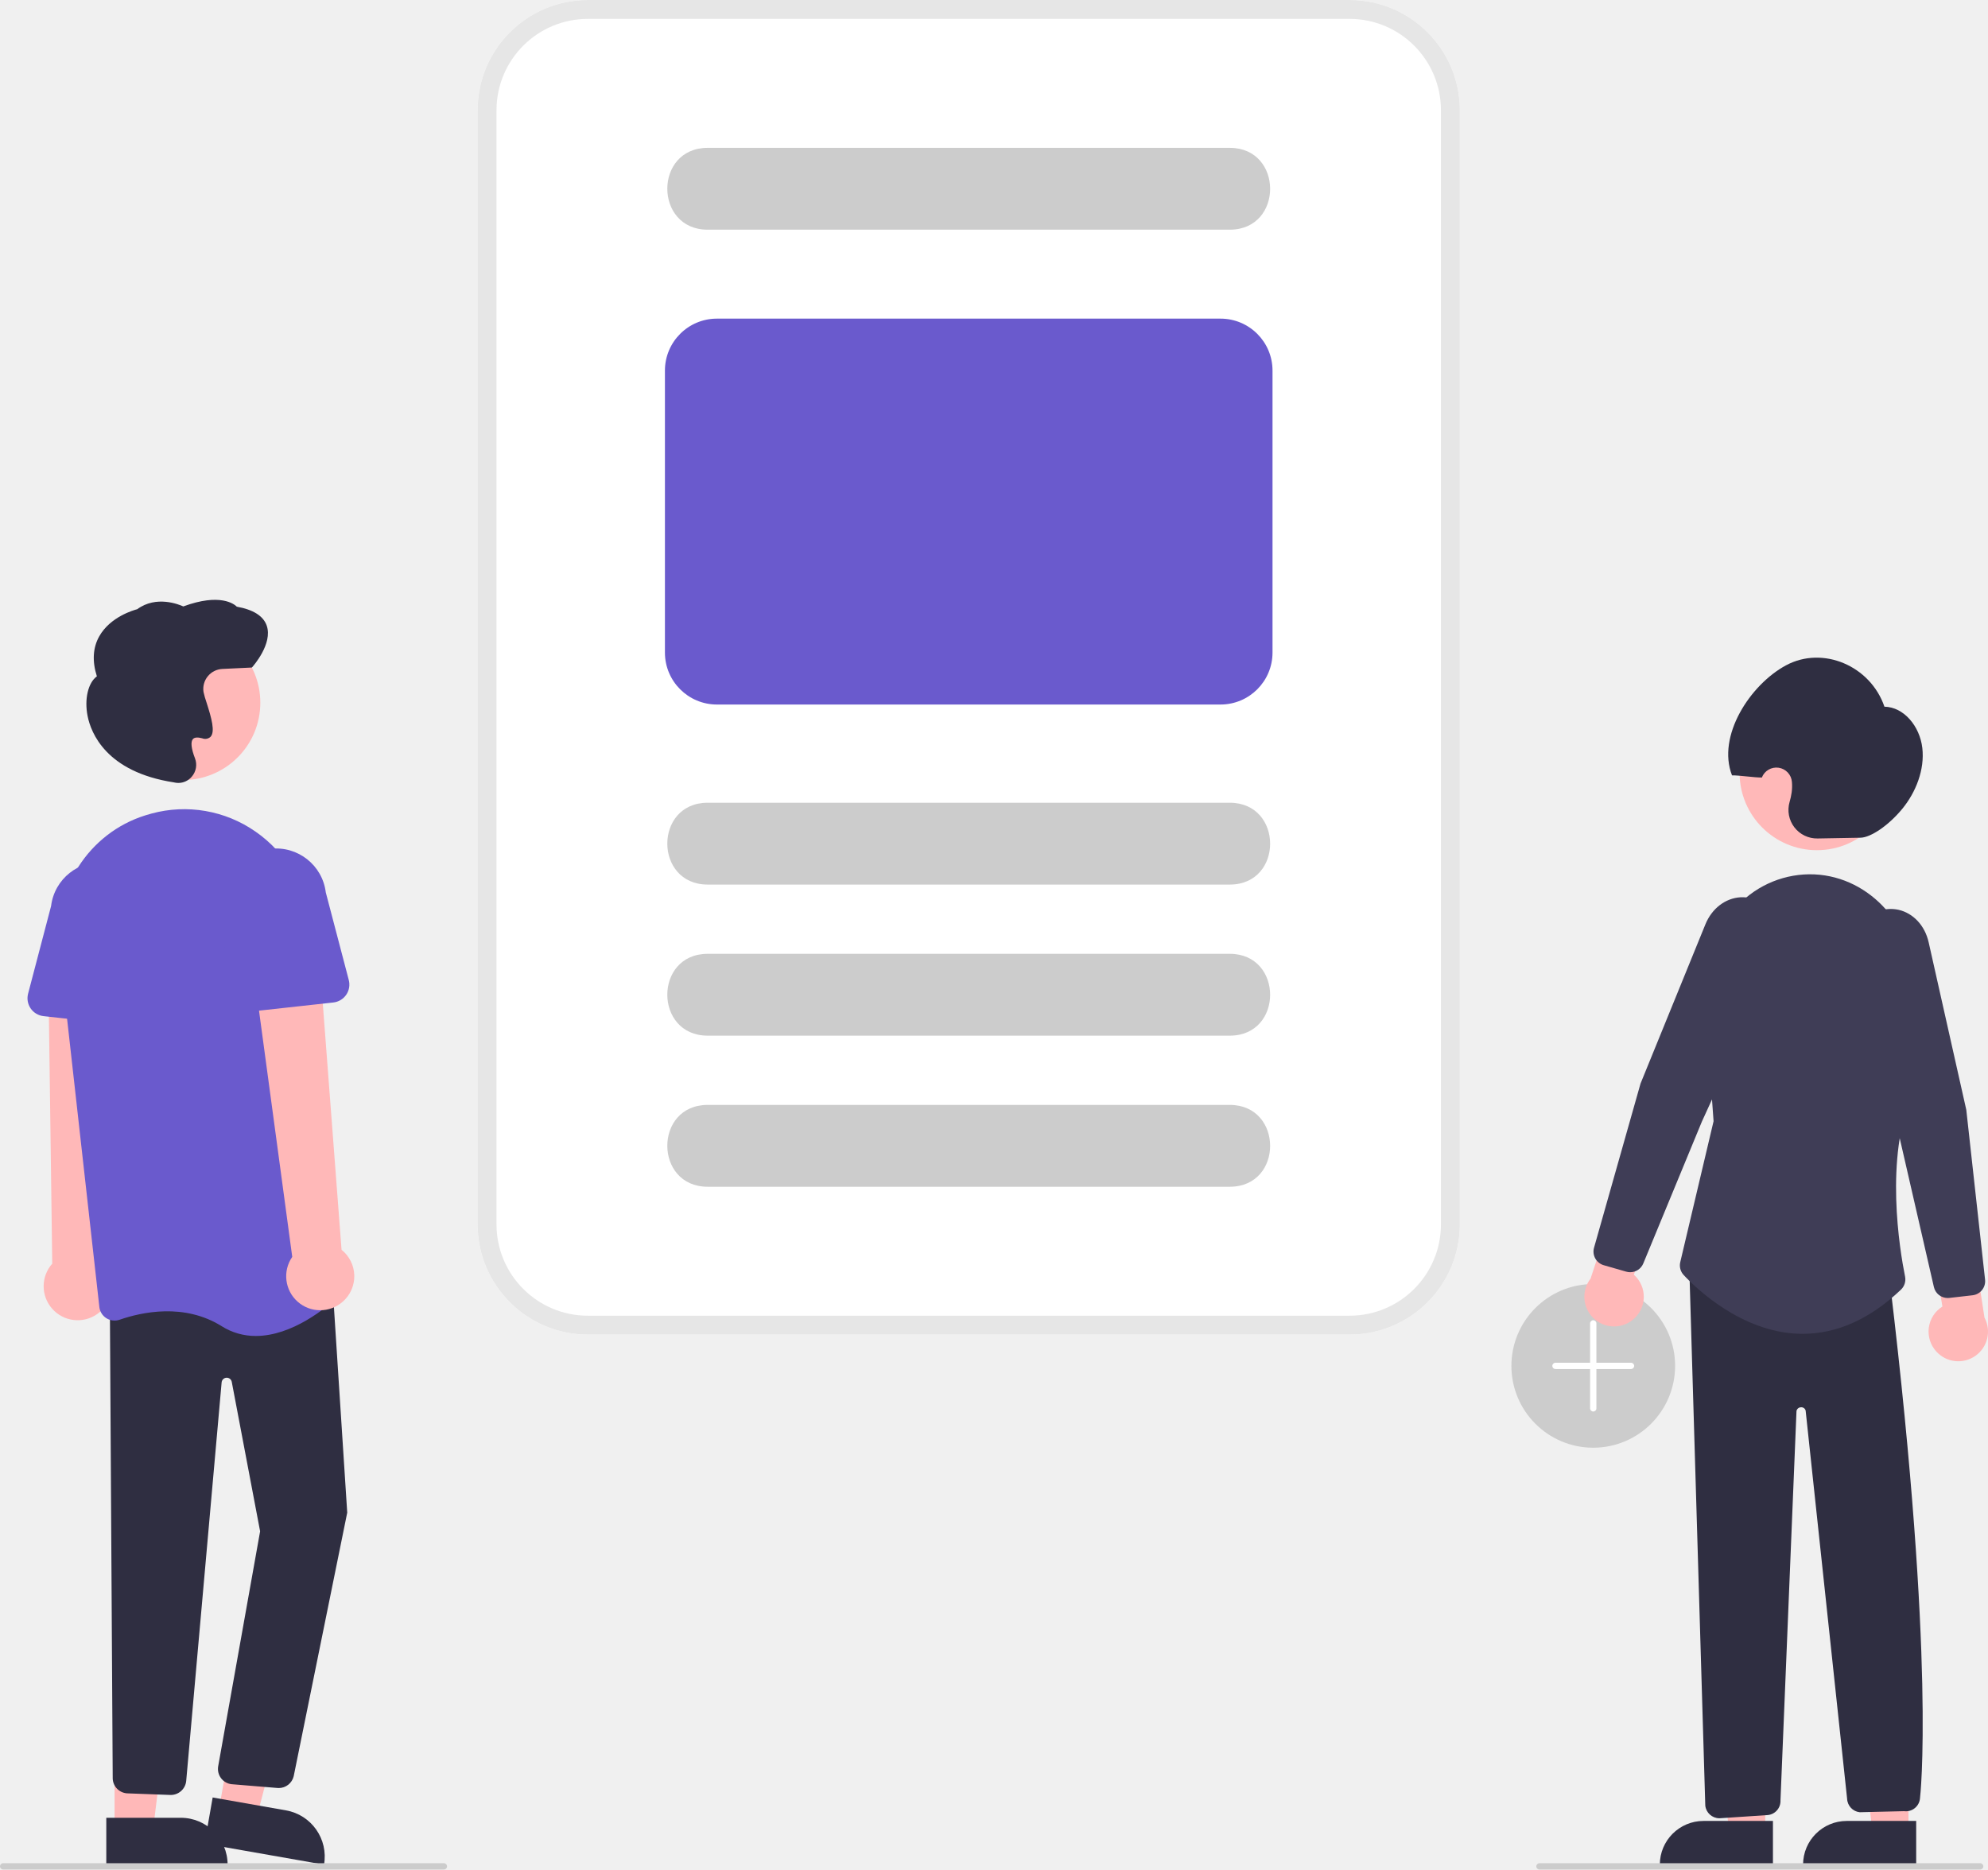
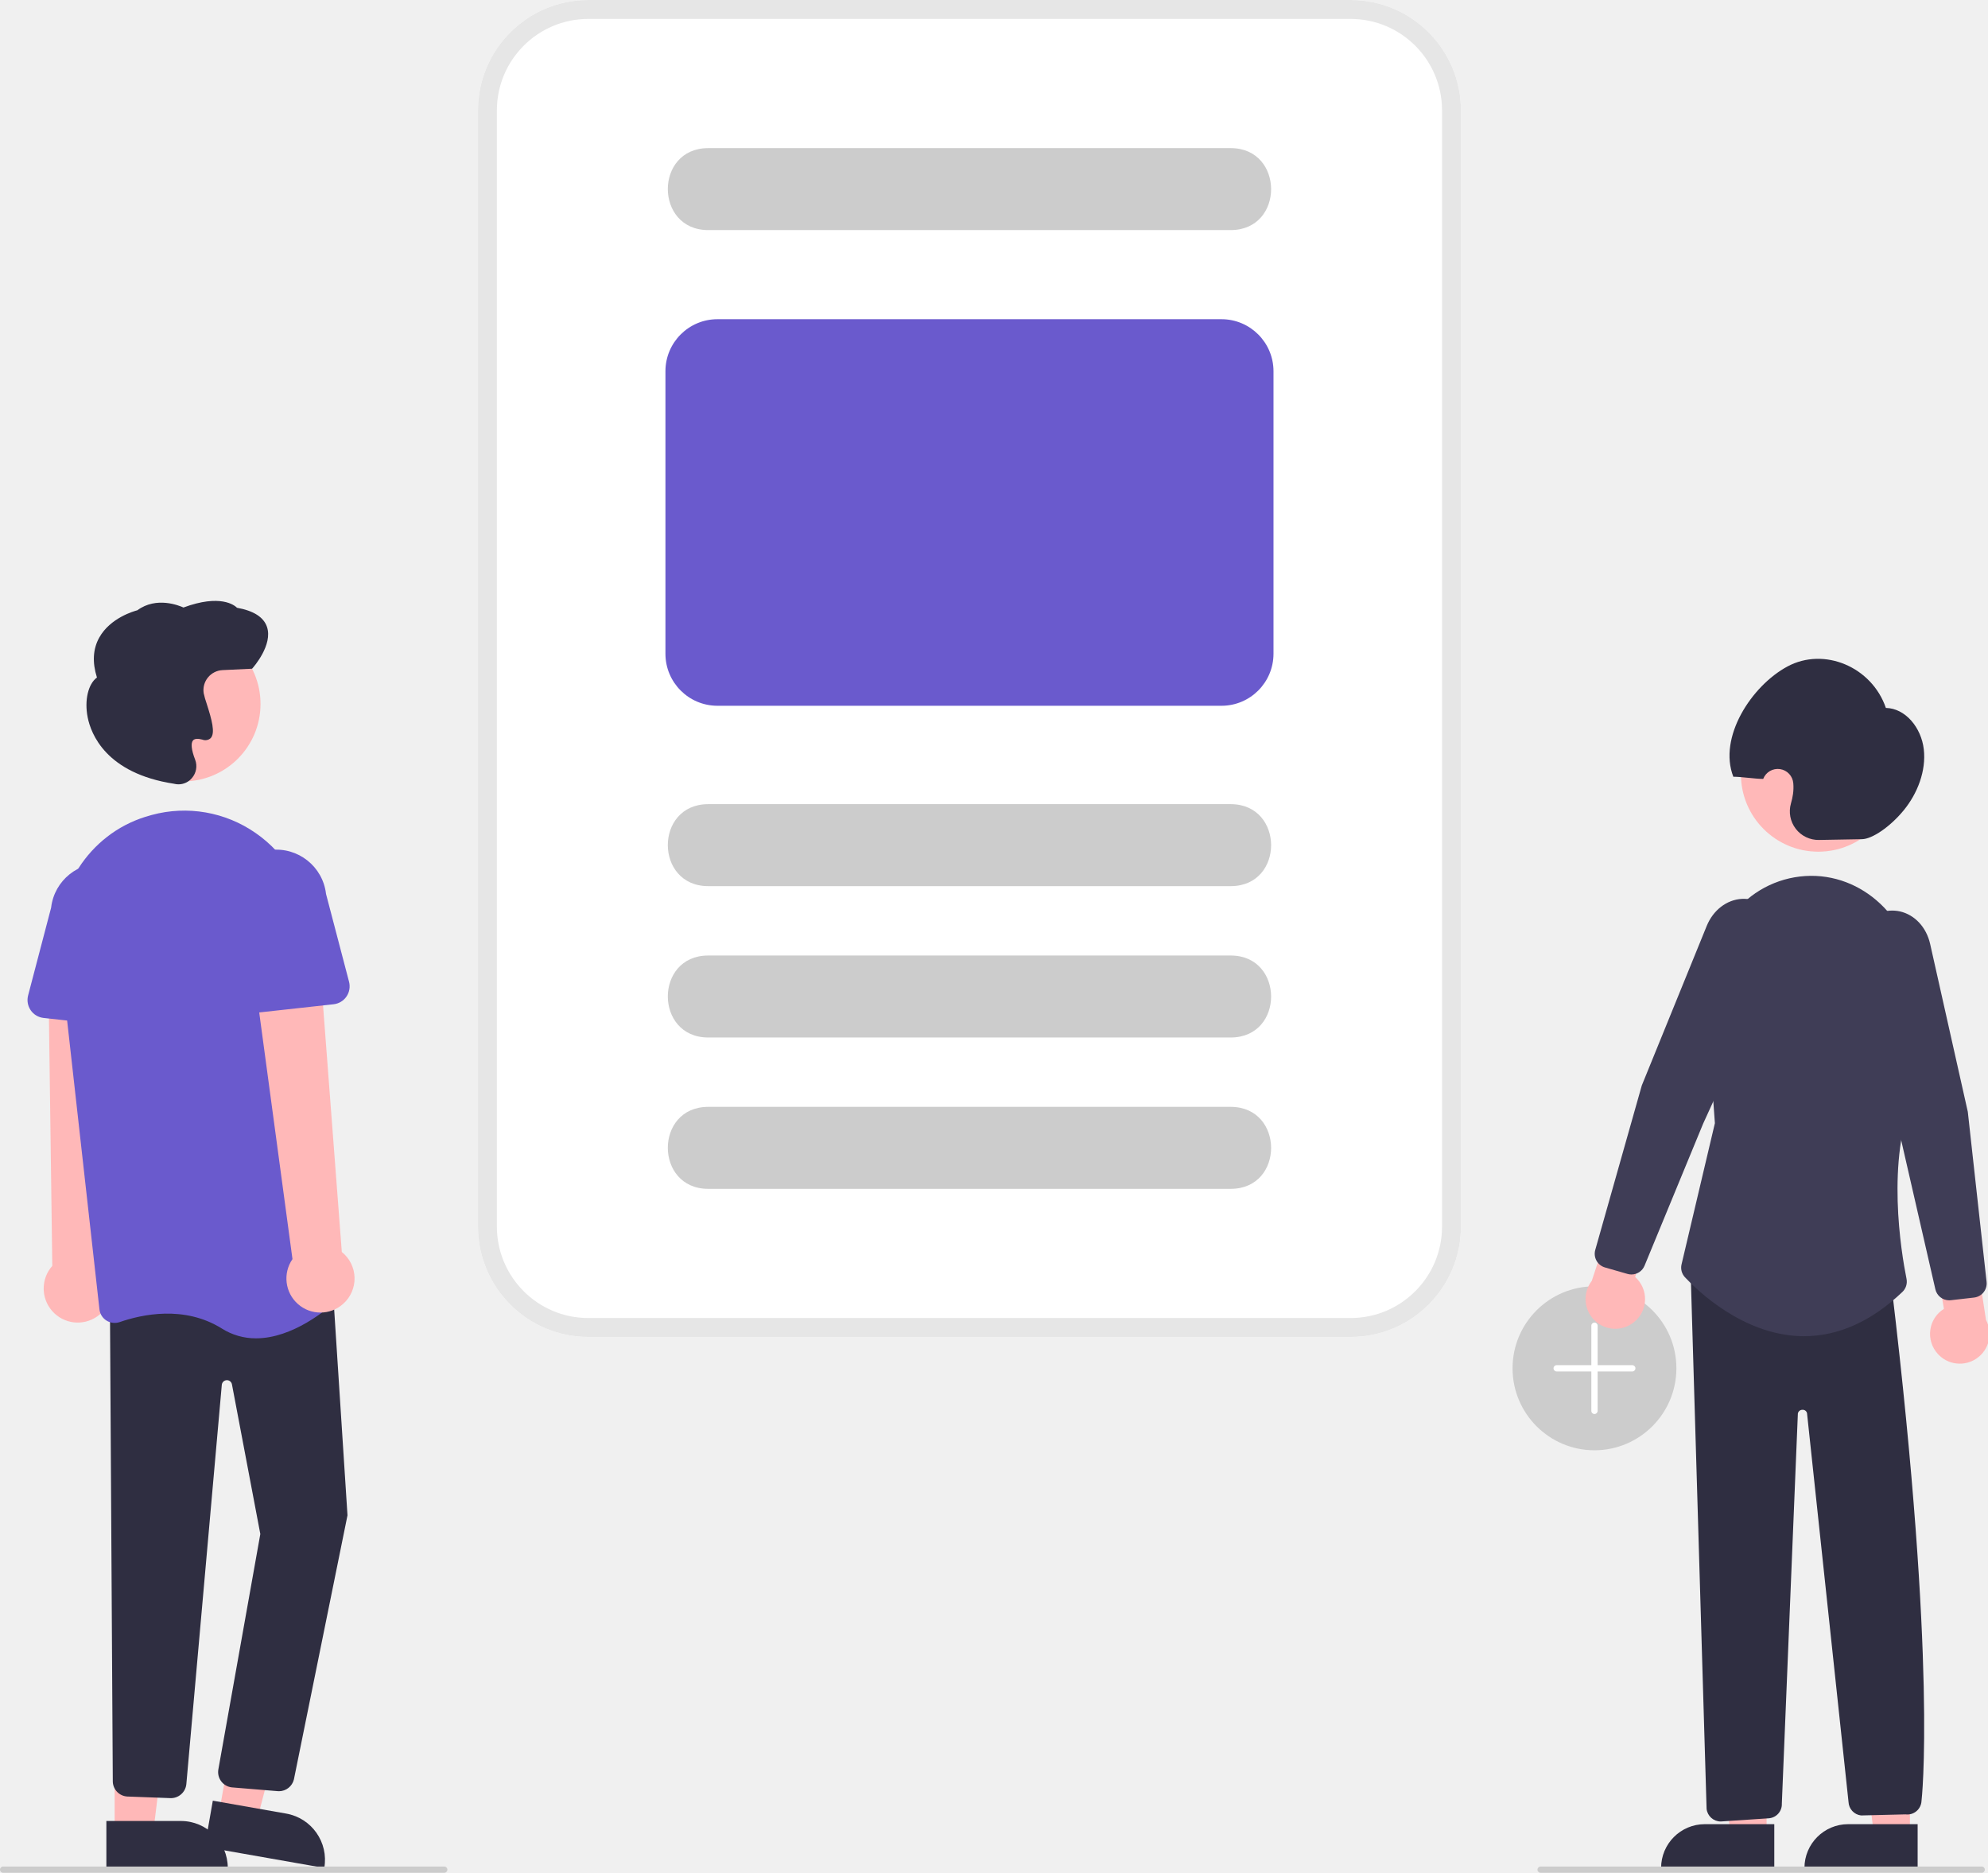
- <svg xmlns="http://www.w3.org/2000/svg" data-name="Layer 1" width="631.483" height="593.941" viewBox="0 0 631.483 593.941">
-   <path d="M790.353,612.97a26,26,0,1,1,26-26A26.029,26.029,0,0,1,790.353,612.97Z" transform="translate(-284.2586 -153.0295)" fill="#ccc" />
-   <path d="M802.353,585.97h-11v-12.5a1,1,0,0,0-2,0v12.5h-11a1,1,0,1,0,0,2h11v12.5a1,1,0,0,0,2,0v-12.5h11a1,1,0,0,0,0-2Z" transform="translate(-284.2586 -153.0295)" fill="#fff" />
-   <polygon points="606.22 581.779 594.788 581.778 589.352 537.682 606.224 537.683 606.22 581.779" fill="#ffb8b8" />
-   <path d="M586.622,578.511h22.048a0,0,0,0,1,0,0V592.393a0,0,0,0,1,0,0H572.74a0,0,0,0,1,0,0v0A13.882,13.882,0,0,1,586.622,578.511Z" fill="#2f2e41" />
-   <polygon points="560.72 581.779 549.288 581.778 543.852 537.682 560.724 537.683 560.72 581.779" fill="#ffb8b8" />
-   <path d="M541.122,578.511h22.048a0,0,0,0,1,0,0V592.393a0,0,0,0,1,0,0H527.24a0,0,0,0,1,0,0v0A13.882,13.882,0,0,1,541.122,578.511Z" fill="#2f2e41" />
-   <path d="M899.285,582.358a9.377,9.377,0,0,1,1.976-14.242l-3.541-21.133,12.318-5.284,4.581,29.915a9.428,9.428,0,0,1-15.334,10.745Z" transform="translate(-284.2586 -153.0295)" fill="#ffb8b8" />
-   <path d="M802.847,572.372a9.377,9.377,0,0,0,.404-14.373l6.984-20.258-11.276-7.246-9.46,28.747a9.428,9.428,0,0,0,13.349,13.13Z" transform="translate(-284.2586 -153.0295)" fill="#ffb8b8" />
-   <circle cx="577.139" cy="245.542" r="24.561" fill="#ffb8b8" />
-   <path d="M802.088,557.216a4.502,4.502,0,0,1-1.245-.176l-7.159-2.055a4.508,4.508,0,0,1-3.088-5.551l14.774-52.162,20.602-50.575c2.049-5.028,6.329-8.325,11.17-8.605a11.446,11.446,0,0,1,10.778,6.277h0a15.621,15.621,0,0,1,.357,13.771l-23.417,51.21-18.616,45.083A4.498,4.498,0,0,1,802.088,557.216Z" transform="translate(-284.2586 -153.0295)" fill="#3f3d56" />
-   <path d="M875.258,419.169l-13.647.243a9.074,9.074,0,0,1-8.896-11.59,21.128,21.128,0,0,0,.656-3.013,15.224,15.224,0,0,0,.09-3.354,4.952,4.952,0,0,0-9.554-1.408v0c-2.295.033-7.183-.715-9.478-.683-4.872-12.49,5.745-28.833,17.174-34.972,11.651-6.258,26.775.109,31.241,13.152,6.198.111,11.235,6.225,12.033,13.106s-2.032,14.067-6.363,19.342S878.497,419.112,875.258,419.169Z" transform="translate(-284.2586 -153.0295)" fill="#2f2e41" />
-   <path d="M830.4,730.691a4.515,4.515,0,0,1-4.461-4.01l-5.063-170.235,63.787,4.541.049.41c14.415,120.663,9.487,162.432,9.436,162.839a4.498,4.498,0,0,1-5.075,4.203l-14.097.338a4.498,4.498,0,0,1-3.989-4.296l-13.171-123.3a1.406,1.406,0,0,0-1.466-1.056,1.463,1.463,0,0,0-1.439,1.177l-5.089,123.704a4.481,4.481,0,0,1-4.041,4.67l-14.932.993A4.456,4.456,0,0,1,830.4,730.691Z" transform="translate(-284.2586 -153.0295)" fill="#2f2e41" />
-   <path d="M856.868,576.787c-.382,0-.762-.006-1.145-.018-18.342-.552-32.692-14.429-36.653-18.669a4.478,4.478,0,0,1-1.081-4.097l10.581-44.764-2.807-38.917a38.369,38.369,0,0,1,10.506-29.633,31.664,31.664,0,0,1,24.386-9.866c17.855.852,31.941,16.812,32.069,36.333.198,30.235-.693,32.312-.985,32.995-8.911,20.797-4.044,49.989-2.34,58.441a4.516,4.516,0,0,1-1.337,4.188C878.262,572.078,867.772,576.787,856.868,576.787Z" transform="translate(-284.2586 -153.0295)" fill="#3f3d56" />
-   <path d="M902.933,565.408a4.497,4.497,0,0,1-4.38-3.494L887.636,514.357l-14.631-54.357a15.621,15.621,0,0,1,2.627-13.522,11.456,11.456,0,0,1,11.666-4.41c4.729,1.076,8.405,5.035,9.595,10.333l11.955,53.229,5.962,53.941a4.509,4.509,0,0,1-3.963,4.965l-7.4.844A4.487,4.487,0,0,1,902.933,565.408Z" transform="translate(-284.2586 -153.0295)" fill="#3f3d56" />
-   <path d="M315.09,570.537a10.743,10.743,0,0,0,1.582-16.396l4.167-93.018-21.216,2.381,1.233,90.985a10.801,10.801,0,0,0,14.234,16.048Z" transform="translate(-284.2586 -153.0295)" fill="#ffb8b8" />
-   <polygon points="69.534 574.966 81.609 577.089 93.543 531.525 77.722 528.392 69.534 574.966" fill="#ffb8b8" />
-   <path d="M350.232,727.314h38.531a0,0,0,0,1,0,0v14.887a0,0,0,0,1,0,0H365.119A14.887,14.887,0,0,1,350.232,727.314v0A0,0,0,0,1,350.232,727.314Z" transform="translate(321.9357 1369.365) rotate(-170.0292)" fill="#2f2e41" />
-   <polygon points="36.392 581.01 48.652 581.01 54.484 533.722 36.39 533.723 36.392 581.01" fill="#ffb8b8" />
-   <path d="M318.024,730.536h38.531a0,0,0,0,1,0,0v14.887a0,0,0,0,1,0,0H332.911a14.887,14.887,0,0,1-14.887-14.887v0a0,0,0,0,1,0,0Z" transform="translate(390.3537 1322.915) rotate(179.9974)" fill="#2f2e41" />
-   <path d="M372.803,721.09a4.748,4.748,0,0,1-.573-.034l-14.43-1.187a4.881,4.881,0,0,1-4.243-5.66l13.325-74.681-9.004-47.474a1.627,1.627,0,0,0-3.219.16L343.405,718.842a4.924,4.924,0,0,1-5.21,4.437l-13.595-.506a4.888,4.888,0,0,1-4.536-4.631l-.914-151.768,70.481-8.81,4.924,76.041-.02.081-16.991,83.675A4.886,4.886,0,0,1,372.803,721.09Z" transform="translate(-284.2586 -153.0295)" fill="#2f2e41" />
-   <circle cx="58.129" cy="223.255" r="24.561" fill="#ffb8b8" />
-   <path d="M365.53,577.467a20.11,20.11,0,0,1-10.857-3.106c-11.897-7.436-25.411-4.481-32.407-2.057a4.88,4.88,0,0,1-4.221-.481,4.811,4.811,0,0,1-2.224-3.552L303.099,454.646c-2.132-19.038,9.336-36.937,27.268-42.56h0q1.011-.317,2.055-.601a39.569,39.569,0,0,1,32.972,5.723,40.204,40.204,0,0,1,17.167,29.353L393.271,560.948a4.807,4.807,0,0,1-1.527,4.007C387.99,568.428,377.092,577.466,365.53,577.467Z" transform="translate(-284.2586 -153.0295)" fill="#6a5acd" />
-   <path d="M326.789,479.012l-28.703-3.156a5.717,5.717,0,0,1-4.905-7.134l7.306-27.846a15.879,15.879,0,0,1,31.556,3.563l1.085,28.675a5.717,5.717,0,0,1-6.338,5.898Z" transform="translate(-284.2586 -153.0295)" fill="#6a5acd" />
-   <path d="M393.156,566.554a10.743,10.743,0,0,0-.406-16.468l-7.073-92.842-20.789,4.68,12.203,90.414a10.801,10.801,0,0,0,16.064,14.216Z" transform="translate(-284.2586 -153.0295)" fill="#ffb8b8" />
-   <path d="M356.919,473.176a5.711,5.711,0,0,1-1.818-4.4l1.085-28.675a15.879,15.879,0,0,1,31.556-3.563l7.306,27.846a5.717,5.717,0,0,1-4.905,7.134l-28.703,3.156A5.711,5.711,0,0,1,356.919,473.176Z" transform="translate(-284.2586 -153.0295)" fill="#6a5acd" />
-   <path d="M340.927,401.771a5.683,5.683,0,0,1-1.297-.151l-.125-.03c-21.594-3.304-26.367-15.812-27.414-21.035-1.084-5.408.15-10.628,2.94-12.656-1.521-4.803-1.277-9.061.727-12.662,3.495-6.28,11.081-8.404,12.098-8.664,6.058-4.469,13.306-1.486,14.625-.881,11.719-4.335,16.198-.727,17.008.079,5.238.941,8.431,2.964,9.491,6.016,1.991,5.731-4.305,12.86-4.574,13.161l-.14.156-9.38.447a6.358,6.358,0,0,0-5.981,7.317h0a29.604,29.604,0,0,0,.96,3.355c1.602,5.006,2.802,9.283,1.254,10.909a2.51,2.51,0,0,1-2.625.455c-1.467-.392-2.462-.31-2.958.245-.77.859-.535,3.035.662,6.125a5.739,5.739,0,0,1-1.046,5.847A5.568,5.568,0,0,1,340.927,401.771Z" transform="translate(-284.2586 -153.0295)" fill="#2f2e41" />
-   <path d="M425.259,746.97h-140a1,1,0,0,1,0-2h140a1,1,0,1,1,0,2Z" transform="translate(-284.2586 -153.0295)" fill="#ccc" />
-   <path d="M913.259,746.97h-140a1,1,0,0,1,0-2h140a1,1,0,1,1,0,2Z" transform="translate(-284.2586 -153.0295)" fill="#ccc" />
-   <path d="M712.971,577.03h-242a35.04,35.04,0,0,1-35-35v-354a35.04,35.04,0,0,1,35-35h242a35.04,35.04,0,0,1,35,35v354A35.04,35.04,0,0,1,712.971,577.03Z" transform="translate(-284.2586 -153.0295)" fill="#fff" />
-   <path d="M674.972,434.059h-166c-16.957-.082-17.028-25.912.001-26l165.999-0C691.917,408.138,692.009,433.97,674.972,434.059Z" transform="translate(-284.2586 -153.0295)" fill="#ccc" />
-   <path d="M674.972,226h-166c-16.957-.082-17.028-25.912.001-26L674.972,200C691.917,200.079,692.009,225.911,674.972,226Z" transform="translate(-284.2586 -153.0295)" fill="#ccc" />
-   <path d="M674.972,482.059h-166c-16.957-.082-17.028-25.912.001-26l165.999-0C691.917,456.138,692.009,481.97,674.972,482.059Z" transform="translate(-284.2586 -153.0295)" fill="#ccc" />
-   <path d="M674.972,530.059h-166c-16.957-.082-17.028-25.912.001-26l165.999-0C691.917,504.138,692.009,529.97,674.972,530.059Z" transform="translate(-284.2586 -153.0295)" fill="#ccc" />
-   <path d="M671.971,376.859h-160a16.519,16.519,0,0,1-16.5-16.5V270.759a16.519,16.519,0,0,1,16.5-16.5h160a16.519,16.519,0,0,1,16.5,16.5v89.6A16.519,16.519,0,0,1,671.971,376.859Z" transform="translate(-284.2586 -153.0295)" fill="#6a5acd" />
-   <path d="M712.971,577.03h-242a35.04,35.04,0,0,1-35-35v-354a35.04,35.04,0,0,1,35-35h242a35.04,35.04,0,0,1,35,35v354A35.04,35.04,0,0,1,712.971,577.03Zm-242-418a29.033,29.033,0,0,0-29,29v354a29.033,29.033,0,0,0,29,29h242a29.033,29.033,0,0,0,29-29v-354a29.033,29.033,0,0,0-29-29Z" transform="translate(-284.2586 -153.0295)" fill="#e6e6e6" />
+ <svg xmlns="http://www.w3.org/2000/svg" width="500px" height="px" viewBox="0 0 500 471" version="1.1">
+   <g id="surface1">
+     <path style=" stroke:none;fill-rule:nonzero;fill:rgb(80%,80%,80%);fill-opacity:1;" d="M 401.027 364.699 C 389.648 364.699 380.422 355.469 380.422 344.086 C 380.422 332.699 389.648 323.469 401.027 323.469 C 412.402 323.469 421.629 332.699 421.629 344.086 C 421.613 355.465 412.398 364.688 401.027 364.699 Z M 401.027 364.699 " />
+     <path style=" stroke:none;fill-rule:nonzero;fill:rgb(100%,100%,100%);fill-opacity:1;" d="M 410.535 343.293 L 401.816 343.293 L 401.816 333.379 C 401.816 332.941 401.465 332.586 401.027 332.586 C 400.59 332.586 400.234 332.941 400.234 333.379 L 400.234 343.293 L 391.516 343.293 C 391.078 343.293 390.727 343.648 390.727 344.086 C 390.727 344.523 391.078 344.879 391.516 344.879 L 400.234 344.879 L 400.234 354.789 C 400.234 355.227 400.59 355.582 401.027 355.582 C 401.465 355.582 401.816 355.227 401.816 354.789 L 401.816 344.879 L 410.535 344.879 C 410.973 344.879 411.328 344.523 411.328 344.086 C 411.328 343.648 410.973 343.293 410.535 343.293 Z M 410.535 343.293 " />
+     <path style=" stroke:none;fill-rule:nonzero;fill:rgb(100%,72.157%,72.157%);fill-opacity:1;" d="M 480.363 461.309 L 471.305 461.309 L 467 426.344 L 480.367 426.344 Z M 480.363 461.309 " />
+     <path style=" stroke:none;fill-rule:nonzero;fill:rgb(18.431%,18.039%,25.49%);fill-opacity:1;" d="M 464.836 458.719 L 482.305 458.719 L 482.305 469.727 L 453.836 469.727 C 453.836 463.648 458.762 458.719 464.836 458.719 Z M 464.836 458.719 " />
+     <path style=" stroke:none;fill-rule:nonzero;fill:rgb(100%,72.157%,72.157%);fill-opacity:1;" d="M 444.312 461.309 L 435.254 461.309 L 430.945 426.344 L 444.312 426.344 Z M 444.312 461.309 " />
+     <path style=" stroke:none;fill-rule:nonzero;fill:rgb(18.431%,18.039%,25.49%);fill-opacity:1;" d="M 428.781 458.719 L 446.25 458.719 L 446.25 469.727 L 417.781 469.727 C 417.781 463.648 422.707 458.719 428.781 458.719 Z M 428.781 458.719 " />
+     <path style=" stroke:none;fill-rule:nonzero;fill:rgb(100%,72.157%,72.157%);fill-opacity:1;" d="M 487.344 340.426 C 485.867 338.797 485.188 336.594 485.492 334.414 C 485.793 332.234 487.047 330.301 488.91 329.133 L 486.102 312.375 L 495.863 308.188 L 499.492 331.906 C 501.285 335.242 500.301 339.395 497.199 341.566 C 494.102 343.742 489.867 343.25 487.344 340.426 Z M 487.344 340.426 " />
+     <path style=" stroke:none;fill-rule:nonzero;fill:rgb(100%,72.157%,72.157%);fill-opacity:1;" d="M 410.926 332.508 C 412.652 331.145 413.684 329.086 413.746 326.887 C 413.809 324.688 412.891 322.57 411.246 321.113 L 416.781 305.051 L 407.844 299.305 L 400.348 322.098 C 398.031 325.094 398.316 329.348 401.016 332.004 C 403.715 334.66 407.973 334.879 410.926 332.508 Z M 410.926 332.508 " />
+     <path style=" stroke:none;fill-rule:nonzero;fill:rgb(100%,72.157%,72.157%);fill-opacity:1;" d="M 476.781 194.699 C 476.781 205.453 468.07 214.172 457.32 214.172 C 446.574 214.172 437.859 205.453 437.859 194.699 C 437.859 183.941 446.574 175.223 457.32 175.223 C 468.07 175.223 476.781 183.941 476.781 194.699 Z M 476.781 194.699 " />
+     <path style=" stroke:none;fill-rule:nonzero;fill:rgb(24.706%,23.922%,33.725%);fill-opacity:1;" d="M 410.324 320.492 C 409.992 320.492 409.66 320.445 409.336 320.352 L 403.664 318.723 C 401.781 318.176 400.688 316.211 401.219 314.32 L 412.926 272.961 L 429.25 232.855 C 430.875 228.871 434.266 226.254 438.102 226.035 C 441.68 225.859 445.027 227.809 446.641 231.012 C 448.422 234.41 448.527 238.441 446.926 241.93 L 428.367 282.535 L 413.617 318.285 C 413.066 319.621 411.766 320.492 410.324 320.492 Z M 410.324 320.492 " />
+     <path style=" stroke:none;fill-rule:nonzero;fill:rgb(18.431%,18.039%,25.49%);fill-opacity:1;" d="M 468.305 211.031 L 457.492 211.223 C 455.207 211.266 453.035 210.223 451.645 208.41 C 450.254 206.598 449.809 204.23 450.441 202.031 C 450.672 201.25 450.848 200.453 450.961 199.645 C 451.082 198.762 451.105 197.871 451.031 196.984 C 450.891 195.156 449.504 193.668 447.691 193.402 C 445.879 193.137 444.125 194.16 443.461 195.867 C 441.645 195.895 437.77 195.301 435.949 195.328 C 432.09 185.422 440.504 172.465 449.559 167.598 C 458.793 162.633 470.777 167.684 474.316 178.023 C 479.227 178.113 483.219 182.961 483.852 188.418 C 484.484 193.875 482.238 199.57 478.809 203.754 C 475.375 207.938 470.871 210.984 468.305 211.031 Z M 468.305 211.031 " />
+     <path style=" stroke:none;fill-rule:nonzero;fill:rgb(18.431%,18.039%,25.49%);fill-opacity:1;" d="M 432.758 458.047 C 430.945 458.035 429.426 456.668 429.223 454.867 L 425.211 319.883 L 475.754 323.48 L 475.793 323.805 C 487.219 419.484 483.312 452.602 483.273 452.926 C 483.215 453.918 482.75 454.836 481.984 455.469 C 481.223 456.102 480.23 456.387 479.25 456.258 L 468.078 456.527 C 466.328 456.328 464.988 454.883 464.918 453.121 L 454.48 355.352 C 454.348 354.828 453.859 354.477 453.32 354.516 C 452.766 354.512 452.289 354.906 452.18 355.449 L 448.148 453.535 C 448.238 455.43 446.828 457.055 444.945 457.238 L 433.113 458.027 C 432.996 458.039 432.879 458.047 432.758 458.047 Z M 432.758 458.047 " />
+     <path style=" stroke:none;fill-rule:nonzero;fill:rgb(24.706%,23.922%,33.725%);fill-opacity:1;" d="M 453.73 336.008 C 453.43 336.008 453.129 336.004 452.824 335.996 C 438.289 335.559 426.922 324.555 423.781 321.191 C 422.969 320.32 422.648 319.102 422.926 317.945 L 431.309 282.449 L 429.086 251.59 C 428.379 242.926 431.406 234.375 437.41 228.094 C 442.41 222.805 449.461 219.949 456.734 220.27 C 470.883 220.945 482.043 233.602 482.145 249.078 C 482.301 273.055 481.594 274.699 481.363 275.242 C 474.301 291.73 478.16 314.879 479.508 321.582 C 479.754 322.797 479.352 324.055 478.449 324.902 C 470.684 332.277 462.371 336.008 453.73 336.008 Z M 453.73 336.008 " />
+     <path style=" stroke:none;fill-rule:nonzero;fill:rgb(24.706%,23.922%,33.725%);fill-opacity:1;" d="M 490.234 326.988 C 488.574 326.984 487.133 325.836 486.762 324.215 L 478.113 286.508 L 466.52 243.406 C 465.516 239.703 466.285 235.742 468.602 232.684 C 470.723 229.793 474.344 228.426 477.844 229.188 C 481.594 230.039 484.504 233.18 485.449 237.379 L 494.922 279.586 L 499.645 322.355 C 499.855 324.309 498.457 326.066 496.504 326.293 L 490.641 326.965 C 490.508 326.98 490.371 326.988 490.234 326.988 Z M 490.234 326.988 " />
+     <path style=" stroke:none;fill-rule:nonzero;fill:rgb(100%,72.157%,72.157%);fill-opacity:1;" d="M 24.43 331.055 C 26.508 329.629 27.848 327.355 28.09 324.848 C 28.332 322.336 27.453 319.848 25.684 318.051 L 28.988 244.297 L 12.176 246.184 L 13.152 318.328 C 10.27 321.57 10.266 326.457 13.145 329.703 C 16.02 332.949 20.871 333.531 24.43 331.055 Z M 24.43 331.055 " />
+     <path style=" stroke:none;fill-rule:nonzero;fill:rgb(100%,72.157%,72.157%);fill-opacity:1;" d="M 55.098 455.906 L 64.668 457.59 L 74.121 421.461 L 61.586 418.977 Z M 55.098 455.906 " />
+     <path style=" stroke:none;fill-rule:nonzero;fill:rgb(18.431%,18.039%,25.49%);fill-opacity:1;" d="M 81.559 469.727 L 51.488 464.438 L 53.527 452.812 L 71.98 456.059 C 78.398 457.188 82.684 463.305 81.559 469.727 Z M 81.559 469.727 " />
+     <path style=" stroke:none;fill-rule:nonzero;fill:rgb(100%,72.157%,72.157%);fill-opacity:1;" d="M 28.836 460.699 L 38.551 460.699 L 43.172 423.203 L 28.836 423.203 Z M 28.836 460.699 " />
+     <path style=" stroke:none;fill-rule:nonzero;fill:rgb(18.431%,18.039%,25.49%);fill-opacity:1;" d="M 57.289 469.727 L 26.754 469.727 L 26.754 457.922 L 45.492 457.922 C 52.004 457.922 57.285 463.207 57.289 469.727 Z M 57.289 469.727 " />
+     <path style=" stroke:none;fill-rule:nonzero;fill:rgb(18.431%,18.039%,25.49%);fill-opacity:1;" d="M 70.164 450.434 C 70.012 450.434 69.859 450.422 69.707 450.406 L 58.273 449.465 C 57.223 449.34 56.266 448.789 55.633 447.941 C 54.996 447.094 54.738 446.02 54.914 444.977 L 65.473 385.758 L 58.336 348.117 C 58.215 347.484 57.648 347.035 57.008 347.07 C 56.363 347.102 55.844 347.602 55.785 348.242 L 46.867 448.648 C 46.664 450.742 44.836 452.301 42.738 452.168 L 31.965 451.766 C 30.012 451.629 28.469 450.051 28.371 448.094 L 27.648 327.754 L 83.496 320.77 L 87.398 381.062 L 87.383 381.125 L 73.918 447.477 C 73.496 449.207 71.945 450.43 70.164 450.434 Z M 70.164 450.434 " />
+     <path style=" stroke:none;fill-rule:nonzero;fill:rgb(100%,72.157%,72.157%);fill-opacity:1;" d="M 65.523 177.027 C 65.523 187.781 56.809 196.5 46.062 196.5 C 35.312 196.5 26.598 187.781 26.598 177.027 C 26.598 166.27 35.312 157.551 46.062 157.551 C 56.809 157.551 65.523 166.27 65.523 177.027 Z M 65.523 177.027 " />
+     <path style=" stroke:none;fill-rule:nonzero;fill:rgb(41.569%,35.294%,80.392%);fill-opacity:1;" d="M 64.398 336.547 C 61.355 336.566 58.371 335.711 55.797 334.086 C 46.367 328.191 35.66 330.535 30.117 332.457 C 29.004 332.844 27.77 332.707 26.773 332.074 C 25.785 331.453 25.137 330.418 25.012 329.258 L 14.93 239.16 C 13.238 224.066 22.328 209.871 36.535 205.414 C 37.07 205.246 37.613 205.086 38.164 204.938 C 47.113 202.508 56.68 204.172 64.293 209.477 C 72.043 214.836 77.023 223.359 77.895 232.75 L 86.379 323.449 C 86.496 324.641 86.051 325.816 85.172 326.629 C 82.195 329.383 73.562 336.547 64.398 336.547 Z M 64.398 336.547 " />
+     <path style=" stroke:none;fill-rule:nonzero;fill:rgb(41.569%,35.294%,80.392%);fill-opacity:1;" d="M 33.699 258.48 L 10.957 255.98 C 9.648 255.836 8.465 255.129 7.719 254.043 C 6.973 252.953 6.734 251.598 7.07 250.32 L 12.859 228.242 C 13.656 221.348 19.879 216.398 26.77 217.18 C 33.66 217.957 38.625 224.168 37.863 231.066 L 38.723 253.805 C 38.773 255.121 38.246 256.395 37.281 257.293 C 36.316 258.191 35.012 258.625 33.699 258.48 Z M 33.699 258.48 " />
+     <path style=" stroke:none;fill-rule:nonzero;fill:rgb(100%,72.157%,72.157%);fill-opacity:1;" d="M 86.289 327.895 C 88.18 326.23 89.238 323.812 89.176 321.293 C 89.113 318.77 87.938 316.406 85.969 314.836 L 80.363 241.219 L 63.891 244.93 L 73.562 316.625 C 71.09 320.188 71.676 325.043 74.922 327.918 C 78.168 330.793 83.055 330.785 86.289 327.895 Z M 86.289 327.895 " />
+     <path style=" stroke:none;fill-rule:nonzero;fill:rgb(41.569%,35.294%,80.392%);fill-opacity:1;" d="M 57.574 253.852 C 56.609 252.957 56.086 251.684 56.137 250.363 L 56.996 227.629 C 56.234 220.73 61.199 214.516 68.09 213.738 C 74.98 212.961 81.203 217.906 82 224.801 L 87.789 246.883 C 88.121 248.156 87.887 249.516 87.141 250.602 C 86.395 251.688 85.211 252.395 83.902 252.539 L 61.156 255.043 C 59.848 255.188 58.539 254.754 57.574 253.852 Z M 57.574 253.852 " />
+     <path style=" stroke:none;fill-rule:nonzero;fill:rgb(18.431%,18.039%,25.49%);fill-opacity:1;" d="M 44.902 197.234 C 44.559 197.234 44.211 197.195 43.875 197.113 L 43.777 197.09 C 26.664 194.473 22.883 184.555 22.055 180.41 C 21.195 176.121 22.172 171.984 24.383 170.375 C 23.18 166.566 23.371 163.191 24.961 160.336 C 27.73 155.355 33.742 153.672 34.547 153.465 C 39.348 149.922 45.09 152.289 46.137 152.77 C 55.422 149.328 58.973 152.191 59.613 152.832 C 63.762 153.578 66.293 155.18 67.133 157.602 C 68.711 162.145 63.723 167.797 63.508 168.035 L 63.398 168.16 L 55.965 168.512 C 54.539 168.582 53.207 169.254 52.305 170.359 C 51.402 171.465 51.008 172.902 51.227 174.316 C 51.426 175.215 51.68 176.105 51.988 176.977 C 53.258 180.945 54.207 184.336 52.98 185.625 C 52.414 186.137 51.605 186.277 50.902 185.988 C 49.738 185.676 48.949 185.742 48.555 186.18 C 47.945 186.863 48.133 188.586 49.082 191.039 C 49.688 192.617 49.367 194.402 48.254 195.676 C 47.418 196.66 46.195 197.23 44.902 197.234 Z M 44.902 197.234 " />
+     <path style=" stroke:none;fill-rule:nonzero;fill:rgb(80%,80%,80%);fill-opacity:1;" d="M 111.727 470.953 L 0.793 470.953 C 0.355 470.953 0 470.598 0 470.16 C 0 469.723 0.355 469.367 0.793 469.367 L 111.727 469.367 C 112.164 469.367 112.52 469.723 112.52 470.16 C 112.52 470.598 112.164 470.953 111.727 470.953 Z M 111.727 470.953 " />
+     <path style=" stroke:none;fill-rule:nonzero;fill:rgb(80%,80%,80%);fill-opacity:1;" d="M 498.414 470.953 L 387.48 470.953 C 387.043 470.953 386.688 470.598 386.688 470.16 C 386.688 469.723 387.043 469.367 387.48 469.367 L 498.414 469.367 C 498.852 469.367 499.207 469.723 499.207 470.16 C 499.207 470.598 498.852 470.953 498.414 470.953 Z M 498.414 470.953 " />
+     <path style=" stroke:none;fill-rule:nonzero;fill:rgb(100%,100%,100%);fill-opacity:1;" d="M 339.707 336.203 L 147.949 336.203 C 132.641 336.184 120.234 323.77 120.215 308.449 L 120.215 27.754 C 120.234 12.434 132.641 0.016 147.949 0 L 339.707 0 C 355.02 0.016 367.426 12.434 367.441 27.754 L 367.441 308.449 C 367.426 323.77 355.02 336.184 339.707 336.203 Z M 339.707 336.203 " />
+     <path style=" stroke:none;fill-rule:nonzero;fill:rgb(80%,80%,80%);fill-opacity:1;" d="M 309.598 222.836 L 178.062 222.836 C 164.625 222.773 164.57 202.289 178.062 202.219 L 309.598 202.219 C 323.027 202.285 323.098 222.766 309.598 222.836 Z M 309.598 222.836 " />
+     <path style=" stroke:none;fill-rule:nonzero;fill:rgb(80%,80%,80%);fill-opacity:1;" d="M 309.598 57.859 L 178.062 57.859 C 164.625 57.797 164.57 37.312 178.062 37.246 L 309.598 37.246 C 323.027 37.309 323.098 57.789 309.598 57.859 Z M 309.598 57.859 " />
+     <path style=" stroke:none;fill-rule:nonzero;fill:rgb(80%,80%,80%);fill-opacity:1;" d="M 309.598 260.898 L 178.062 260.898 C 164.625 260.832 164.57 240.352 178.062 240.281 L 309.598 240.281 C 323.027 240.344 323.098 260.828 309.598 260.898 Z M 309.598 260.898 " />
+     <path style=" stroke:none;fill-rule:nonzero;fill:rgb(80%,80%,80%);fill-opacity:1;" d="M 309.598 298.957 L 178.062 298.957 C 164.625 298.895 164.57 278.41 178.062 278.34 L 309.598 278.34 C 323.027 278.406 323.098 298.887 309.598 298.957 Z M 309.598 298.957 " />
+     <path style=" stroke:none;fill-rule:nonzero;fill:rgb(41.569%,35.294%,80.392%);fill-opacity:1;" d="M 307.223 177.48 L 180.438 177.48 C 173.219 177.473 167.371 171.621 167.363 164.398 L 167.363 93.352 C 167.371 86.129 173.219 80.277 180.438 80.27 L 307.223 80.27 C 314.438 80.277 320.285 86.129 320.297 93.352 L 320.297 164.398 C 320.285 171.621 314.438 177.473 307.223 177.48 Z M 307.223 177.48 " />
+     <path style=" stroke:none;fill-rule:nonzero;fill:rgb(90.196%,90.196%,90.196%);fill-opacity:1;" d="M 339.707 336.203 L 147.949 336.203 C 132.641 336.184 120.234 323.77 120.215 308.449 L 120.215 27.754 C 120.234 12.434 132.641 0.016 147.949 0 L 339.707 0 C 355.02 0.016 367.426 12.434 367.441 27.754 L 367.441 308.449 C 367.426 323.77 355.02 336.184 339.707 336.203 Z M 147.949 4.758 C 135.266 4.773 124.984 15.059 124.969 27.754 L 124.969 308.449 C 124.984 321.145 135.266 331.43 147.949 331.445 L 339.707 331.445 C 352.395 331.43 362.676 321.145 362.688 308.449 L 362.688 27.754 C 362.676 15.059 352.395 4.773 339.707 4.758 Z M 147.949 4.758 " />
+   </g>
</svg>
